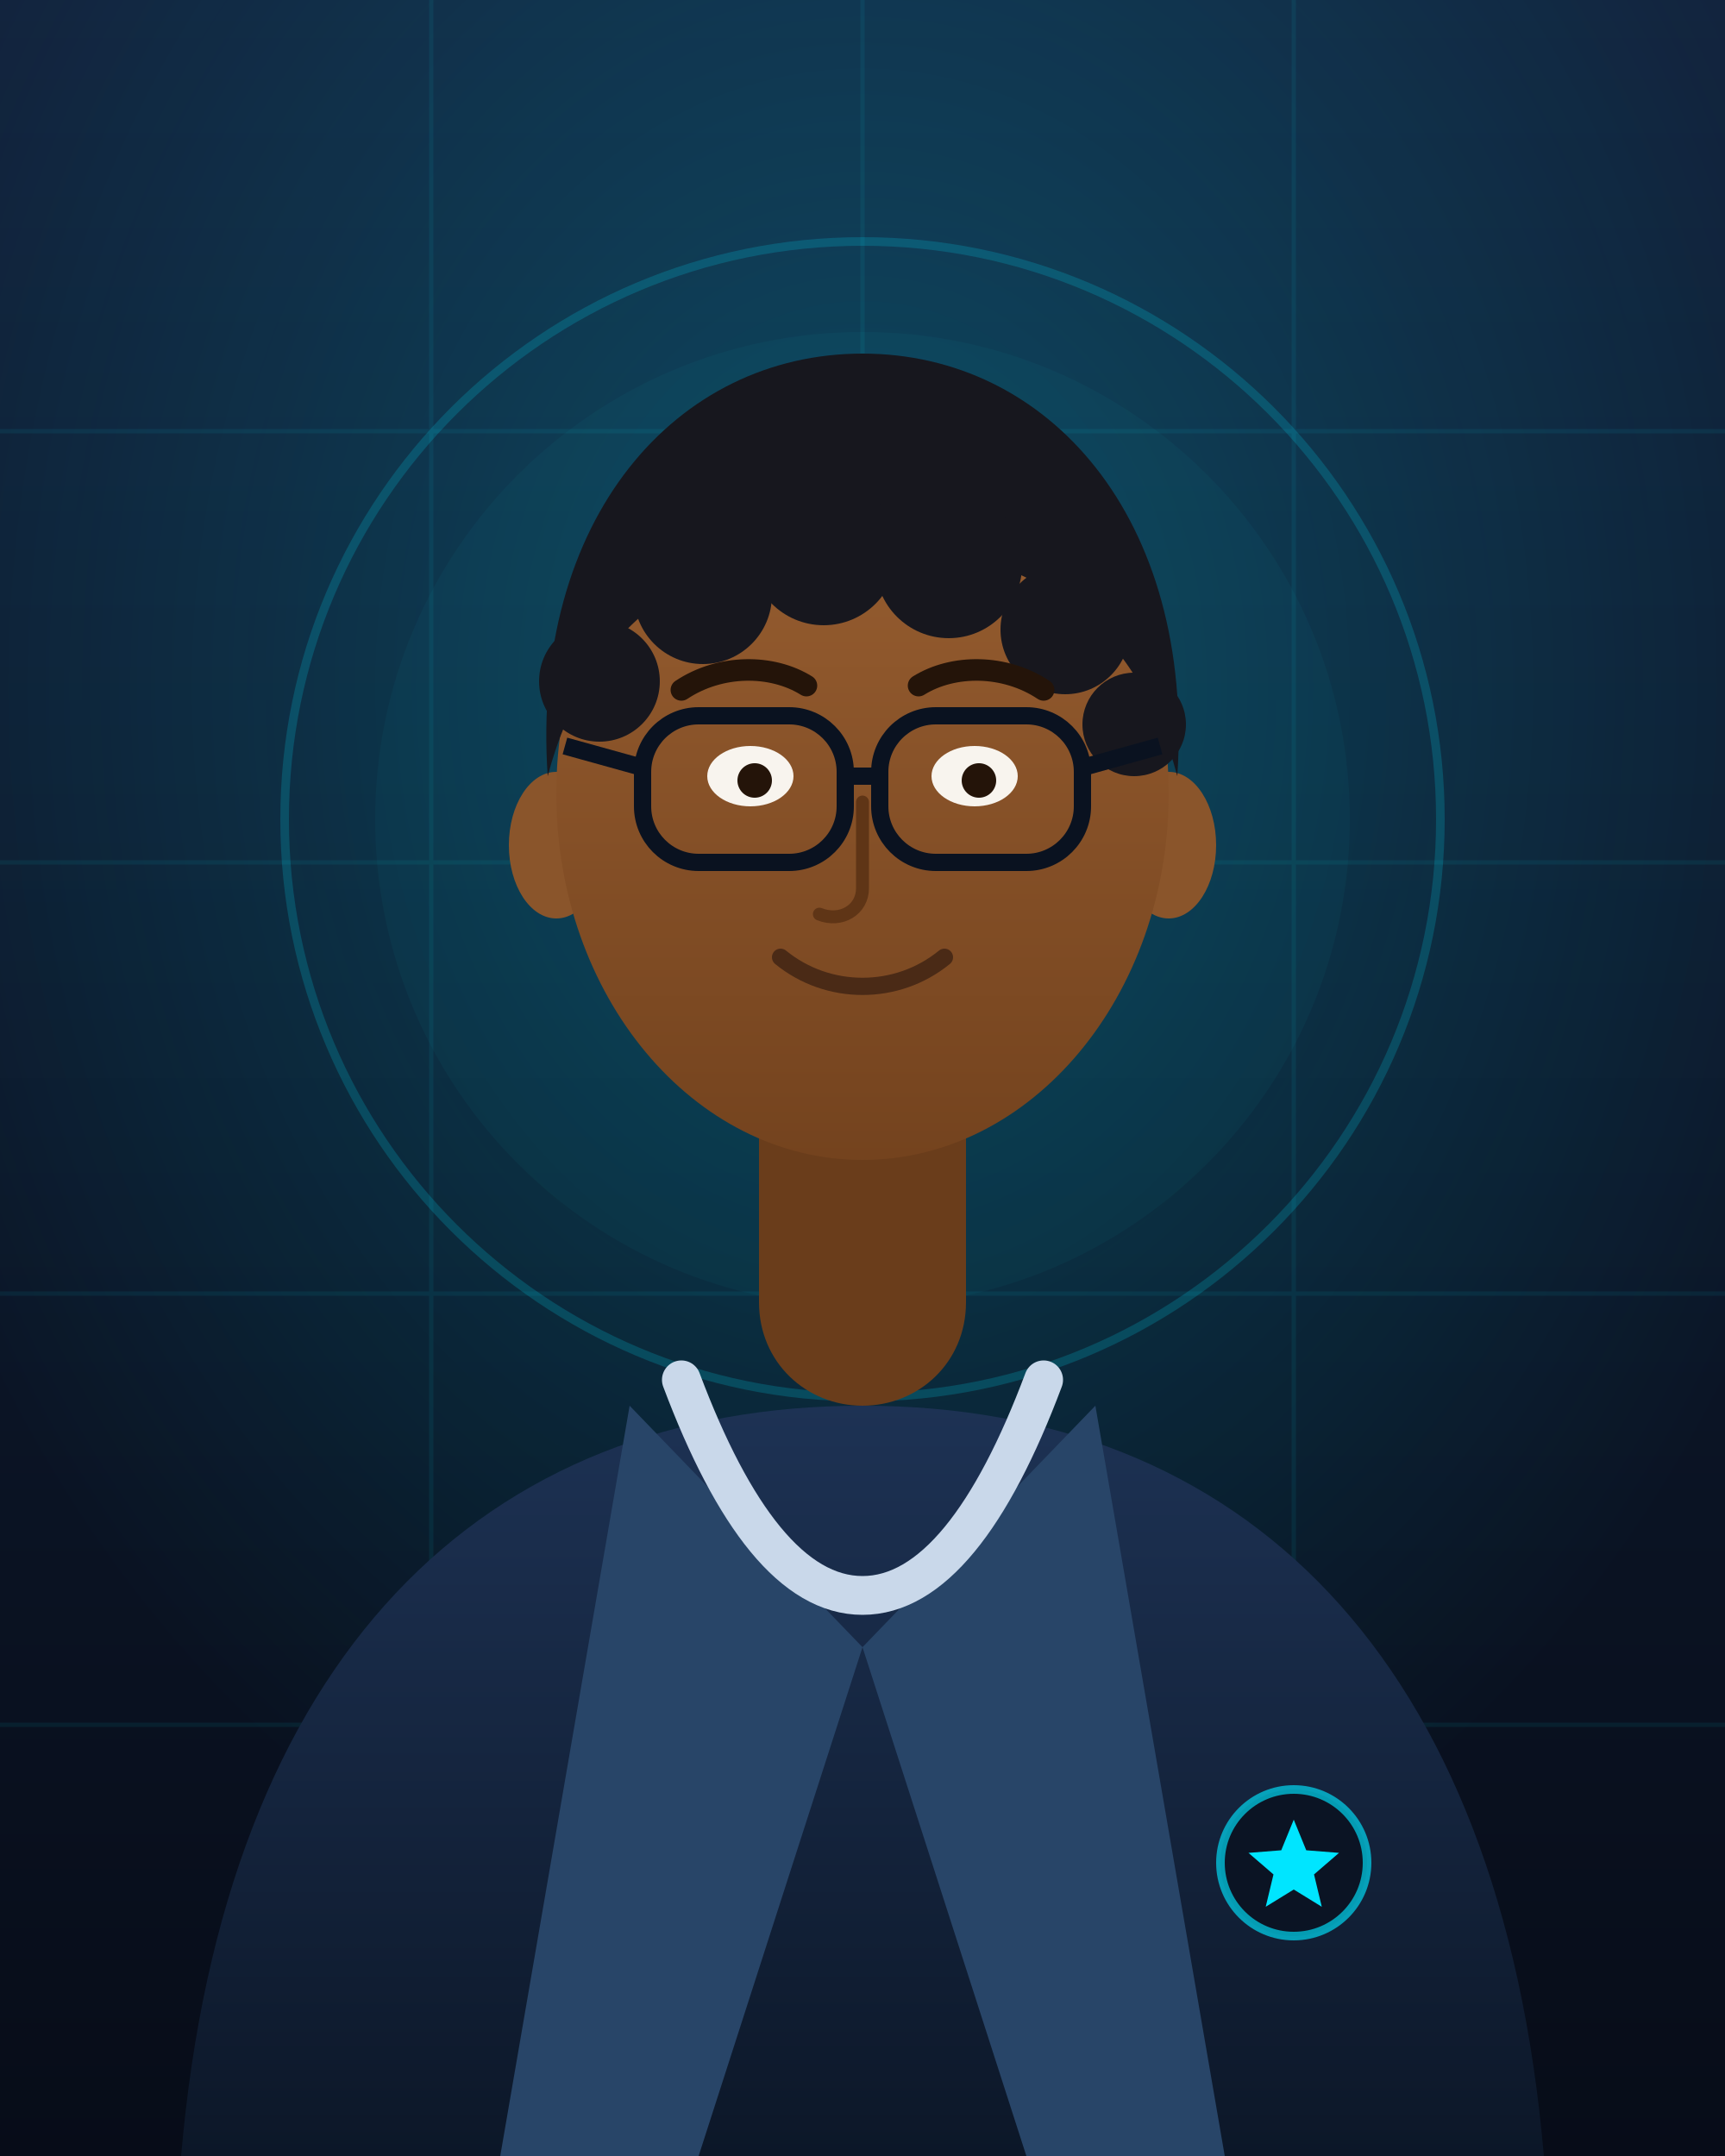
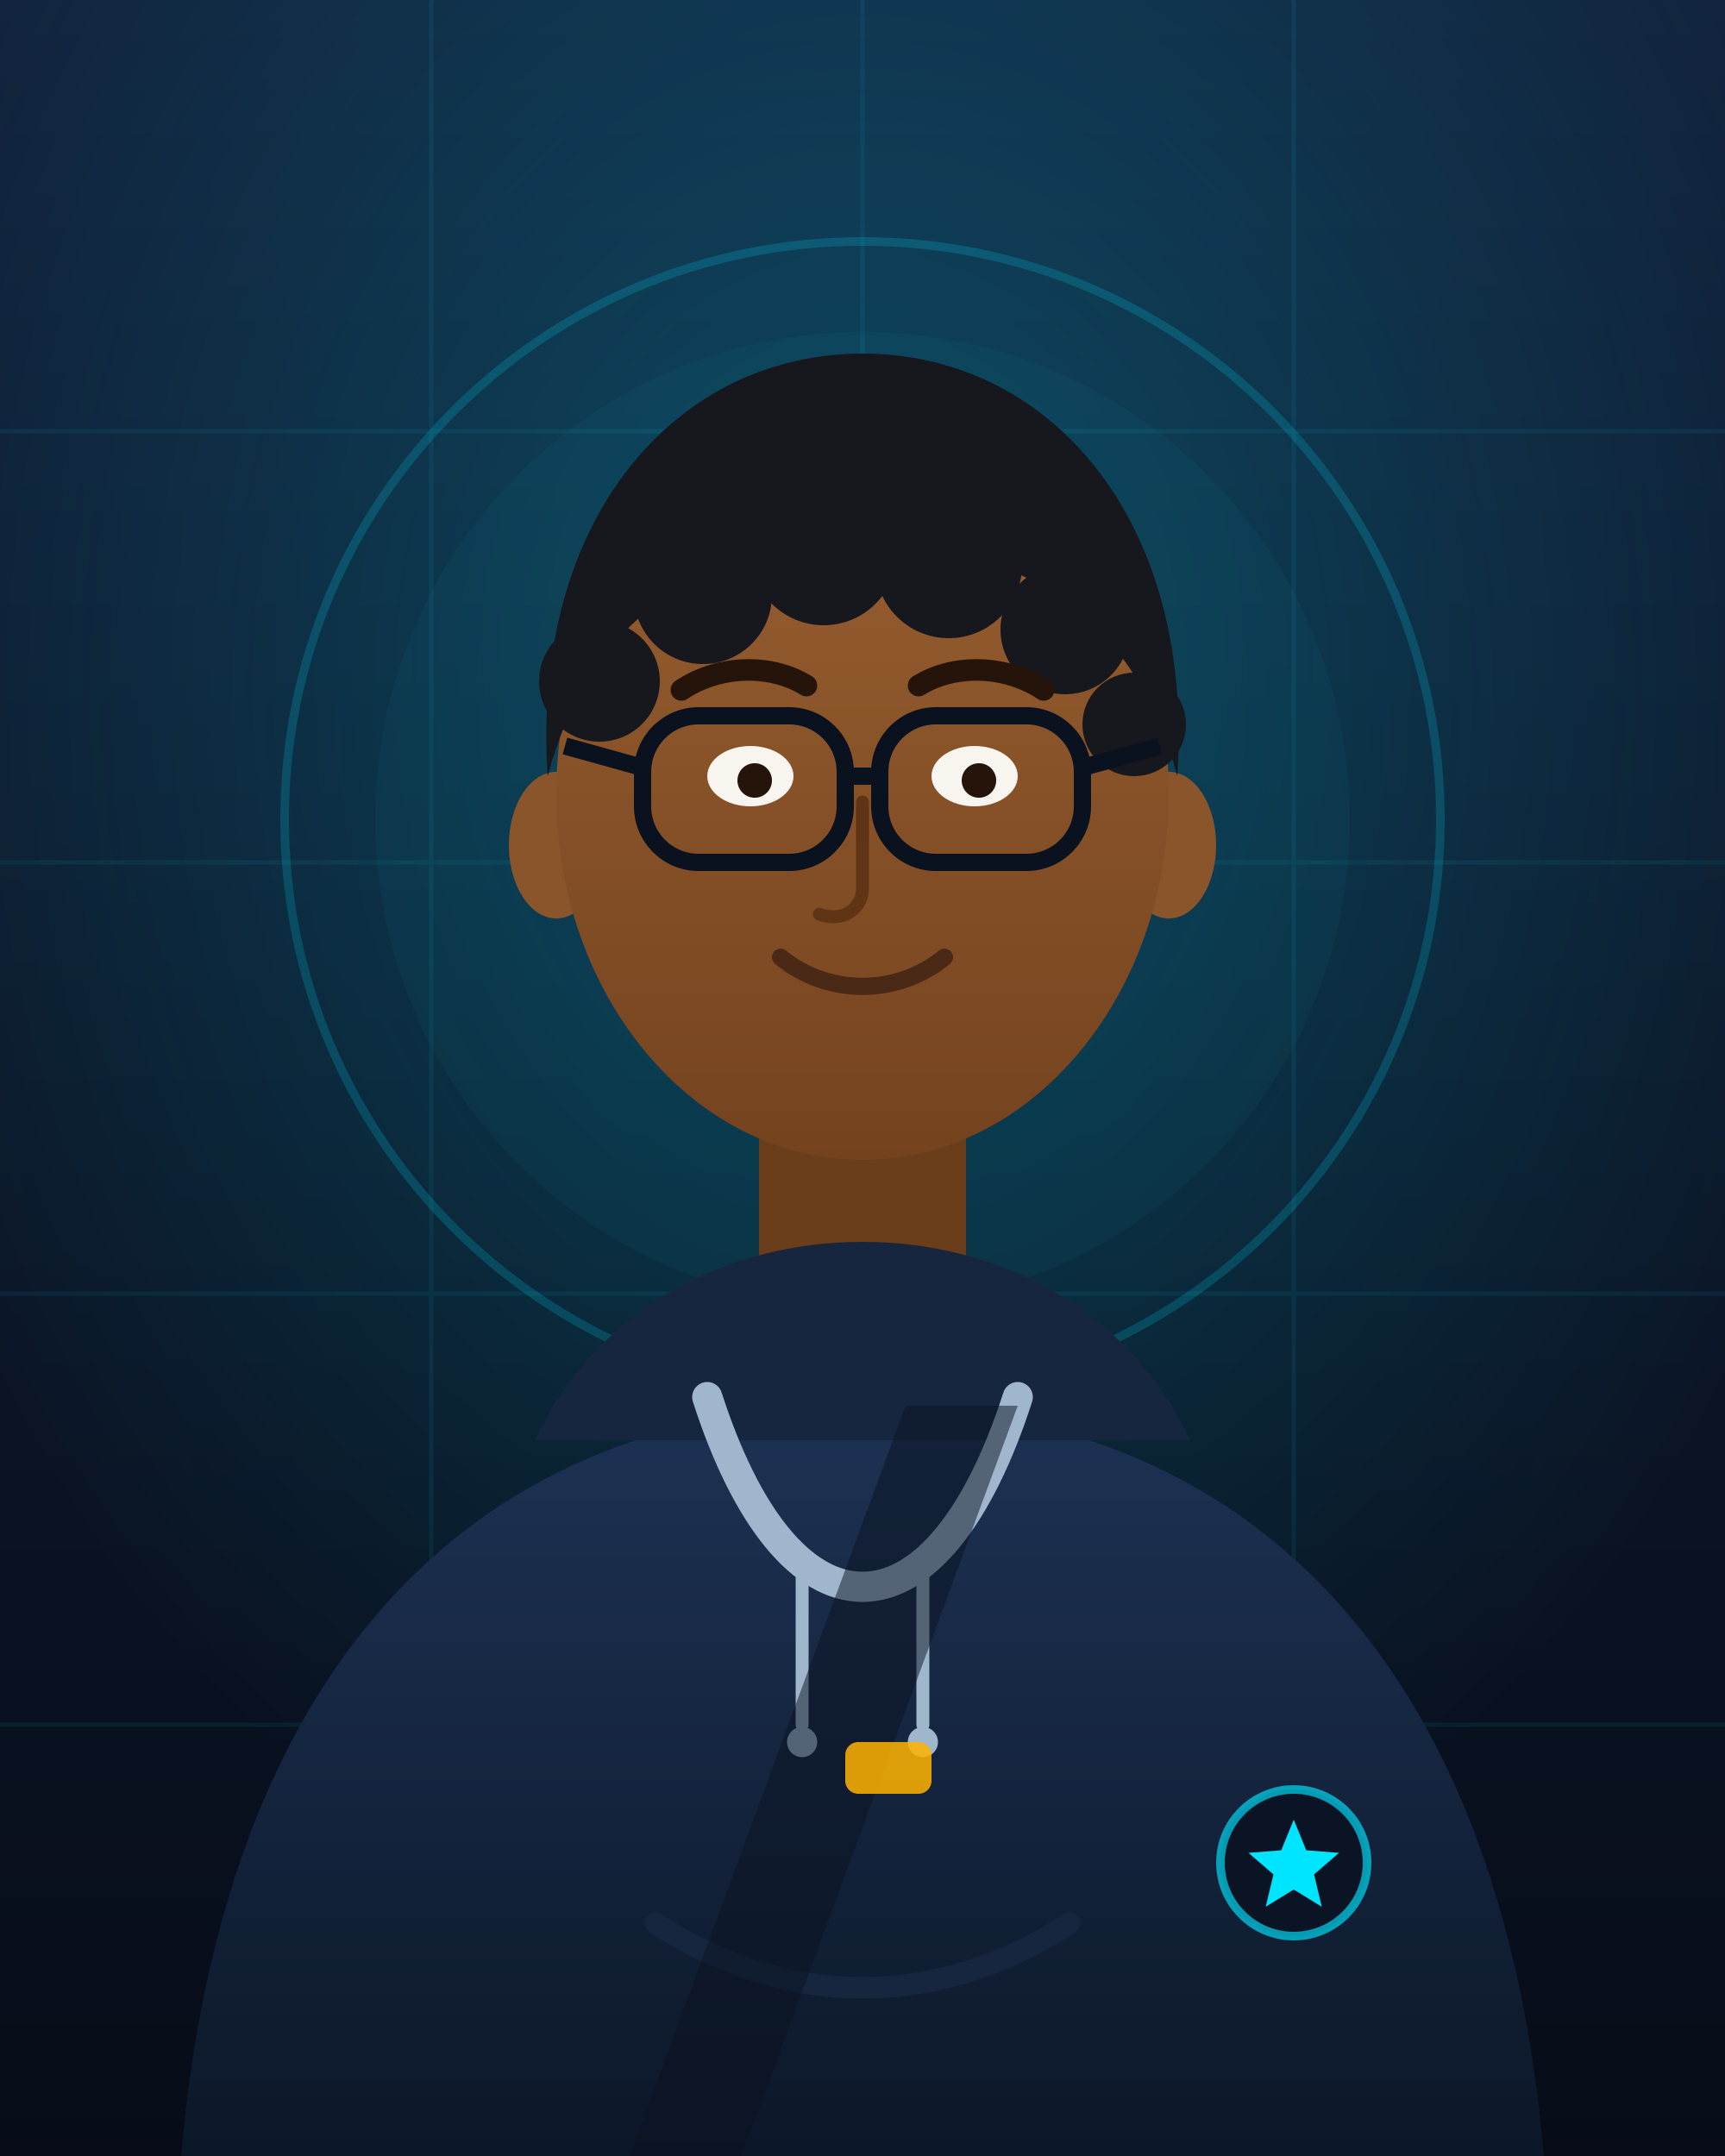
<svg xmlns="http://www.w3.org/2000/svg" viewBox="0 0 400 500" role="img" aria-label="Illustrated portrait of Jeorse Barnard">
  <defs>
    <linearGradient id="bg" x1="0" y1="0" x2="0" y2="1">
      <stop offset="0" stop-color="#12233d" />
      <stop offset="1" stop-color="#070c18" />
    </linearGradient>
    <radialGradient id="glow" cx="50%" cy="32%" r="60%">
      <stop offset="0" stop-color="#00e5ff" stop-opacity="0.22" />
      <stop offset="1" stop-color="#00e5ff" stop-opacity="0" />
    </radialGradient>
    <linearGradient id="skin" x1="0" y1="0" x2="0" y2="1">
      <stop offset="0" stop-color="#9a6032" />
      <stop offset="1" stop-color="#74431e" />
    </linearGradient>
-     <linearGradient id="jacket" x1="0" y1="0" x2="0" y2="1">
+     <linearGradient id="hoodie" x1="0" y1="0" x2="0" y2="1">
      <stop offset="0" stop-color="#1d3254" />
      <stop offset="1" stop-color="#0c1728" />
    </linearGradient>
  </defs>
  <rect width="400" height="500" fill="url(#bg)" />
  <rect width="400" height="500" fill="url(#glow)" />
  <g stroke="#00e5ff" stroke-opacity="0.07" fill="none">
    <path d="M0 100h400M0 200h400M0 300h400M0 400h400M100 0v500M200 0v500M300 0v500" />
  </g>
  <circle cx="200" cy="190" r="134" fill="none" stroke="#00e5ff" stroke-opacity="0.18" stroke-width="2" />
  <circle cx="200" cy="190" r="113" fill="#00e5ff" fill-opacity="0.035" />
  <path d="M176 250h48v52c0 14-11 24-24 24s-24-10-24-24z" fill="#6a3d1b" />
-   <path d="M42 500c10-116 70-174 158-174s148 58 158 174z" fill="url(#jacket)" />
-   <path d="M146 326l54 56-38 118h-46z" fill="#284568" />
-   <path d="M254 326l-54 56 38 118h46z" fill="#284568" />
-   <path d="M158 320c12 32 26 50 42 50s30-18 42-50" fill="none" stroke="#c9d8ea" stroke-width="9" stroke-linecap="round" />
+   <path d="M42 500c10-116 70-174 158-174s148 58 158 174z" fill="url(#hoodie)" />
+   <path d="M124 334c14-30 44-46 76-46s62 16 76 46" fill="#16263f" />
+   <path d="M164 324c9 28 22 44 36 44s27-16 36-44" fill="none" stroke="#9fb6cc" stroke-width="7" stroke-linecap="round" />
+   <path d="M186 360v40M214 360v40" stroke="#9fb6cc" stroke-width="3" stroke-linecap="round" />
+   <circle cx="186" cy="404" r="3.5" fill="#9fb6cc" />
+   <circle cx="214" cy="404" r="3.5" fill="#9fb6cc" />
+   <path d="M152 446c15 10 32 15 48 15s33-5 48-15" fill="none" stroke="#16263f" stroke-width="5" stroke-linecap="round" />
+   <path d="M236 326l-64 174h-26l64-174z" fill="#0a1220" fill-opacity="0.5" />
+   <rect x="196" y="404" width="20" height="12" rx="3" fill="#ffb300" fill-opacity="0.85" />
  <ellipse cx="129" cy="196" rx="11" ry="17" fill="#8a552b" />
  <ellipse cx="271" cy="196" rx="11" ry="17" fill="#8a552b" />
  <ellipse cx="200" cy="184" rx="71" ry="85" fill="url(#skin)" />
  <path d="M127 180c-4-60 30-98 73-98s77 38 73 98c-9-34-33-54-73-54s-64 20-73 54z" fill="#17171e" />
  <g fill="#17171e">
    <circle cx="139" cy="158" r="14" />
    <circle cx="163" cy="138" r="16" />
    <circle cx="191" cy="128" r="17" />
    <circle cx="220" cy="131" r="17" />
    <circle cx="247" cy="146" r="15" />
    <circle cx="263" cy="168" r="12" />
  </g>
  <path d="M158 160c9-6 21-6 29-1M213 159c8-5 20-5 29 1" stroke="#241409" stroke-width="5" fill="none" stroke-linecap="round" />
  <ellipse cx="174" cy="180" rx="10" ry="7" fill="#f8f4ee" />
  <ellipse cx="226" cy="180" rx="10" ry="7" fill="#f8f4ee" />
  <circle cx="175" cy="181" r="4" fill="#241409" />
  <circle cx="227" cy="181" r="4" fill="#241409" />
  <g fill="none" stroke="#0a1220" stroke-width="4">
    <rect x="149" y="166" width="47" height="34" rx="13" />
    <rect x="204" y="166" width="47" height="34" rx="13" />
    <path d="M196 180h8M149 178l-18-5M251 178l18-5" />
  </g>
  <path d="M200 186v20c0 5-5 8-10 6" stroke="#5f3516" stroke-width="3" fill="none" stroke-linecap="round" />
  <path d="M181 222c11 9 27 9 38 0" stroke="#4a2a16" stroke-width="4" fill="none" stroke-linecap="round" />
  <circle cx="300" cy="432" r="17" fill="#0b1424" stroke="#00e5ff" stroke-opacity="0.65" stroke-width="2" />
  <path d="M300 422l2.9 7.1 7.6.6-5.8 5 1.8 7.5-6.5-4-6.5 4 1.8-7.5-5.8-5 7.6-.6z" fill="#00e5ff" />
</svg>
